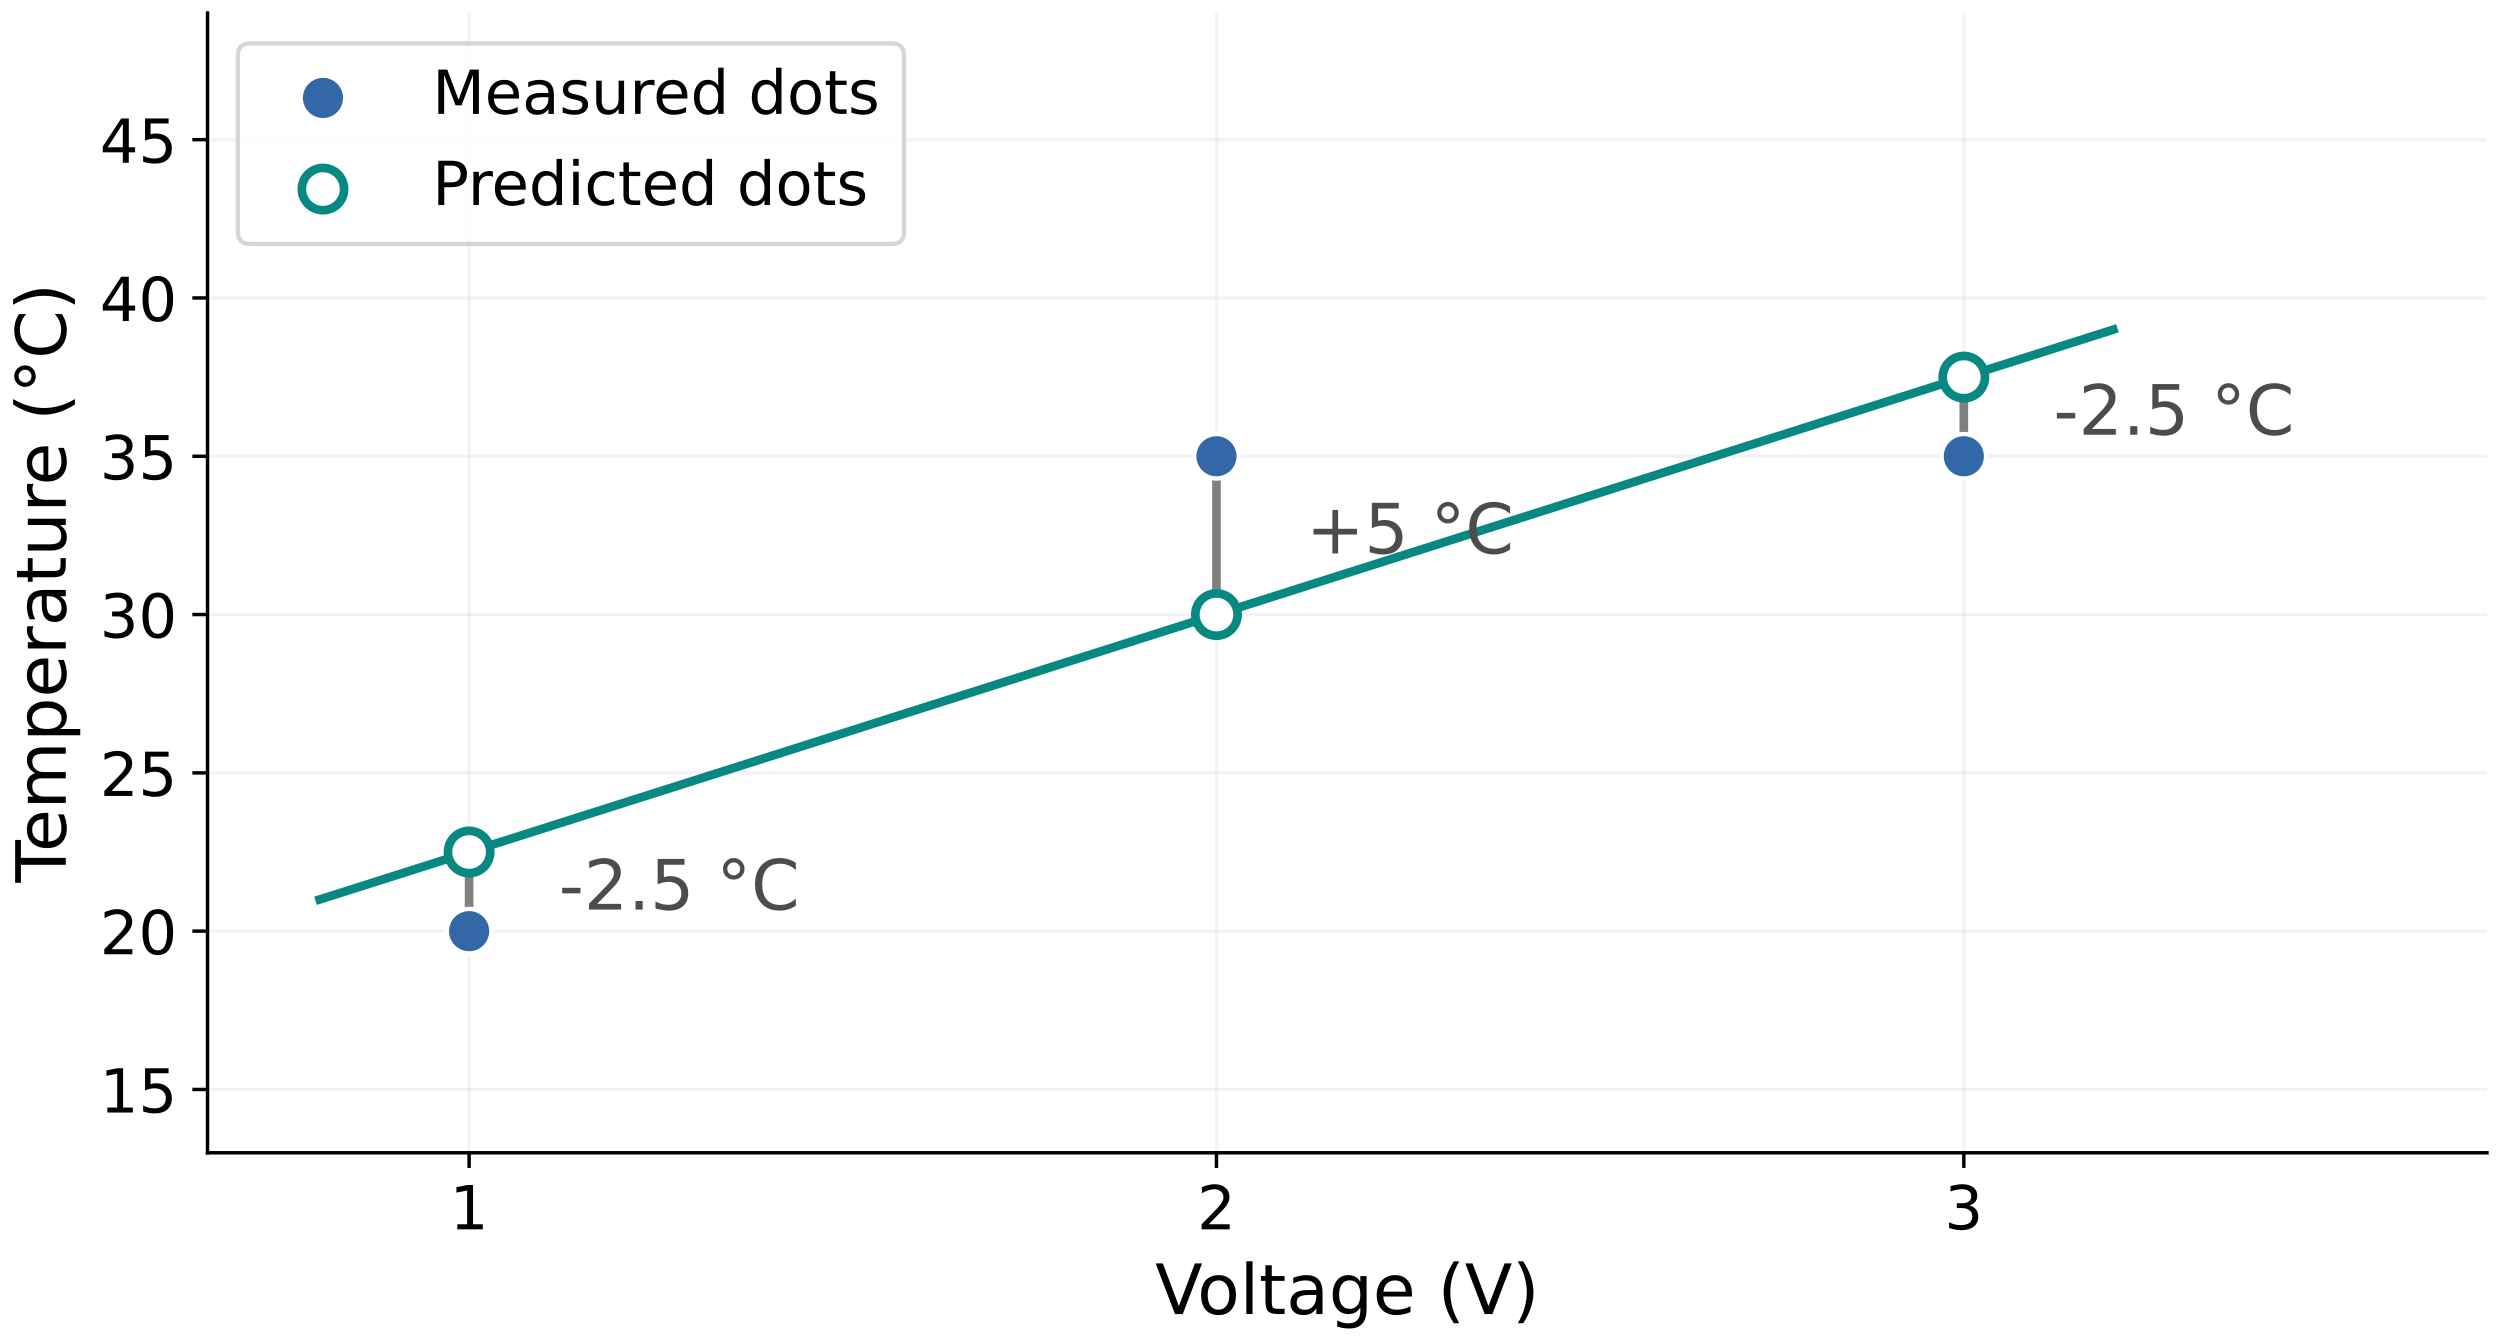
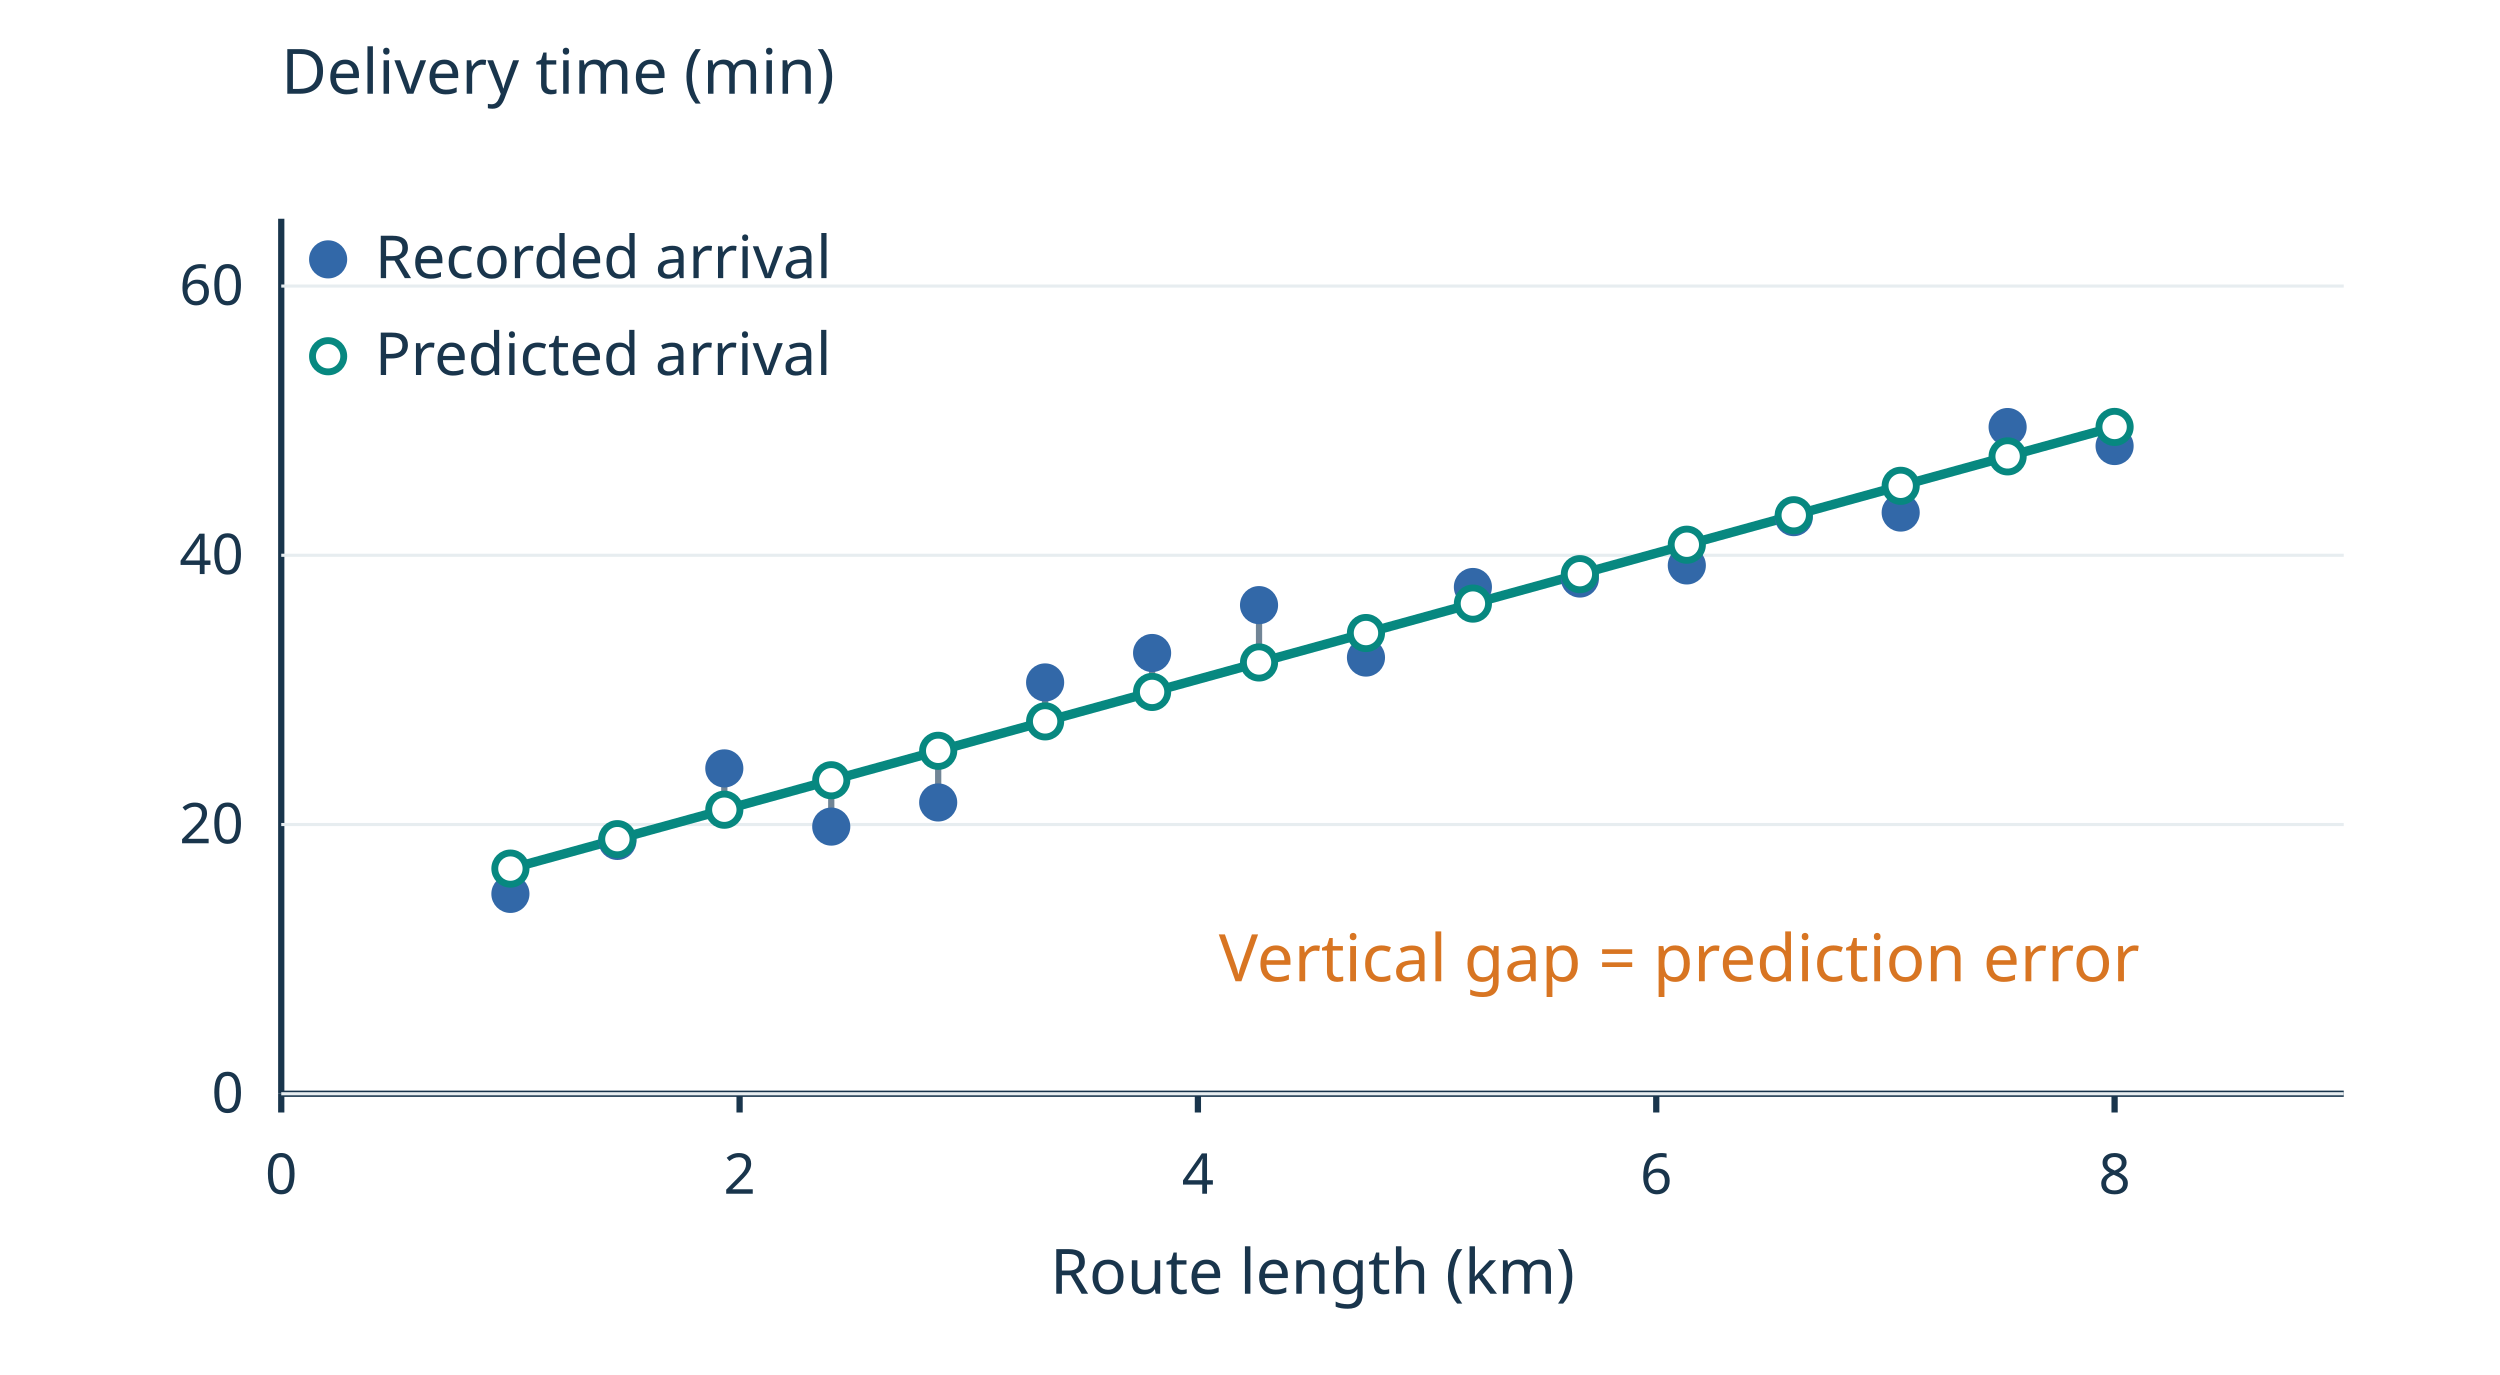
- <svg xmlns="http://www.w3.org/2000/svg" xmlns:xlink="http://www.w3.org/1999/xlink" width="576pt" height="309.6pt" viewBox="0 0 576 309.6" version="1.1">
-   <defs>
-     <style type="text/css">*{stroke-linejoin: round; stroke-linecap: butt}</style>
-   </defs>
-   <g id="figure_1">
-     <g id="patch_1">
-       <path d="M 0 309.6  L 576 309.6  L 576 0  L 0 0  z " style="fill: #ffffff" />
-     </g>
-     <g id="axes_1">
-       <g id="patch_2">
-         <path d="M 47.815 265.599  L 573 265.599  L 573 3  L 47.815 3  z " style="fill: #ffffff" />
-       </g>
-       <g id="matplotlib.axis_1">
-         <g id="xtick_1">
-           <g id="line2d_1">
-             <path d="M 108.082 265.599  L 108.082 3  " clip-path="url(#p84c75059da)" style="fill: none; stroke: #b0b0b0; stroke-opacity: 0.15; stroke-width: 0.8; stroke-linecap: square" />
-           </g>
-           <g id="line2d_2">
-             <defs>
-               <path id="m93c622a439" d="M 0 0  L 0 3.5  " style="stroke: #000000; stroke-width: 0.8" />
-             </defs>
-             <g>
-               <use xlink:href="#m93c622a439" x="108.082" y="265.599" style="stroke: #000000; stroke-width: 0.8" />
-             </g>
-           </g>
-           <g id="text_1">
-             <text style="font-size: 14px; font-family: 'DejaVu Sans'; text-anchor: middle" x="108.082" y="283.235" transform="rotate(-0 108.0823 283.2352)">1</text>
-           </g>
-         </g>
-         <g id="xtick_2">
-           <g id="line2d_3">
-             <path d="M 280.274 265.599  L 280.274 3  " clip-path="url(#p84c75059da)" style="fill: none; stroke: #b0b0b0; stroke-opacity: 0.15; stroke-width: 0.8; stroke-linecap: square" />
-           </g>
-           <g id="line2d_4">
-             <g>
-               <use xlink:href="#m93c622a439" x="280.274" y="265.599" style="stroke: #000000; stroke-width: 0.8" />
-             </g>
-           </g>
-           <g id="text_2">
-             <text style="font-size: 14px; font-family: 'DejaVu Sans'; text-anchor: middle" x="280.274" y="283.235" transform="rotate(-0 280.274 283.2352)">2</text>
-           </g>
-         </g>
-         <g id="xtick_3">
-           <g id="line2d_5">
-             <path d="M 452.466 265.599  L 452.466 3  " clip-path="url(#p84c75059da)" style="fill: none; stroke: #b0b0b0; stroke-opacity: 0.15; stroke-width: 0.8; stroke-linecap: square" />
-           </g>
-           <g id="line2d_6">
-             <g>
-               <use xlink:href="#m93c622a439" x="452.466" y="265.599" style="stroke: #000000; stroke-width: 0.8" />
-             </g>
-           </g>
-           <g id="text_3">
-             <text style="font-size: 14px; font-family: 'DejaVu Sans'; text-anchor: middle" x="452.466" y="283.235" transform="rotate(-0 452.4656 283.2352)">3</text>
-           </g>
-         </g>
-         <g id="text_4">
-           <text style="font-size: 16px; font-family: 'DejaVu Sans'; text-anchor: middle" x="310.408" y="302.756" transform="rotate(-0 310.4075 302.756)">Voltage (V)</text>
-         </g>
-       </g>
-       <g id="matplotlib.axis_2">
-         <g id="ytick_1">
-           <g id="line2d_7">
-             <path d="M 47.815 251.01  L 573 251.01  " clip-path="url(#p84c75059da)" style="fill: none; stroke: #b0b0b0; stroke-opacity: 0.15; stroke-width: 0.8; stroke-linecap: square" />
-           </g>
-           <g id="line2d_8">
-             <defs>
-               <path id="m3d1ef0d036" d="M 0 0  L -3.5 0  " style="stroke: #000000; stroke-width: 0.8" />
-             </defs>
-             <g>
-               <use xlink:href="#m3d1ef0d036" x="47.815" y="251.01" style="stroke: #000000; stroke-width: 0.8" />
-             </g>
-           </g>
-           <g id="text_5">
-             <text style="font-size: 14px; font-family: 'DejaVu Sans'; text-anchor: end" x="40.815" y="256.328" transform="rotate(-0 40.81524 256.3281)">15</text>
-           </g>
-         </g>
-         <g id="ytick_2">
-           <g id="line2d_9">
-             <path d="M 47.815 214.538  L 573 214.538  " clip-path="url(#p84c75059da)" style="fill: none; stroke: #b0b0b0; stroke-opacity: 0.15; stroke-width: 0.8; stroke-linecap: square" />
-           </g>
-           <g id="line2d_10">
-             <g>
-               <use xlink:href="#m3d1ef0d036" x="47.815" y="214.538" style="stroke: #000000; stroke-width: 0.8" />
-             </g>
-           </g>
-           <g id="text_6">
-             <text style="font-size: 14px; font-family: 'DejaVu Sans'; text-anchor: end" x="40.815" y="219.856" transform="rotate(-0 40.81524 219.8561)">20</text>
-           </g>
-         </g>
-         <g id="ytick_3">
-           <g id="line2d_11">
-             <path d="M 47.815 178.066  L 573 178.066  " clip-path="url(#p84c75059da)" style="fill: none; stroke: #b0b0b0; stroke-opacity: 0.15; stroke-width: 0.8; stroke-linecap: square" />
-           </g>
-           <g id="line2d_12">
-             <g>
-               <use xlink:href="#m3d1ef0d036" x="47.815" y="178.066" style="stroke: #000000; stroke-width: 0.8" />
-             </g>
-           </g>
-           <g id="text_7">
-             <text style="font-size: 14px; font-family: 'DejaVu Sans'; text-anchor: end" x="40.815" y="183.384" transform="rotate(-0 40.81524 183.3841)">25</text>
-           </g>
-         </g>
-         <g id="ytick_4">
-           <g id="line2d_13">
-             <path d="M 47.815 141.594  L 573 141.594  " clip-path="url(#p84c75059da)" style="fill: none; stroke: #b0b0b0; stroke-opacity: 0.15; stroke-width: 0.8; stroke-linecap: square" />
-           </g>
-           <g id="line2d_14">
-             <g>
-               <use xlink:href="#m3d1ef0d036" x="47.815" y="141.594" style="stroke: #000000; stroke-width: 0.8" />
-             </g>
-           </g>
-           <g id="text_8">
-             <text style="font-size: 14px; font-family: 'DejaVu Sans'; text-anchor: end" x="40.815" y="146.912" transform="rotate(-0 40.81524 146.9121)">30</text>
-           </g>
-         </g>
-         <g id="ytick_5">
-           <g id="line2d_15">
-             <path d="M 47.815 105.122  L 573 105.122  " clip-path="url(#p84c75059da)" style="fill: none; stroke: #b0b0b0; stroke-opacity: 0.15; stroke-width: 0.8; stroke-linecap: square" />
-           </g>
-           <g id="line2d_16">
-             <g>
-               <use xlink:href="#m3d1ef0d036" x="47.815" y="105.122" style="stroke: #000000; stroke-width: 0.8" />
-             </g>
-           </g>
-           <g id="text_9">
-             <text style="font-size: 14px; font-family: 'DejaVu Sans'; text-anchor: end" x="40.815" y="110.44" transform="rotate(-0 40.81524 110.4401)">35</text>
-           </g>
-         </g>
-         <g id="ytick_6">
-           <g id="line2d_17">
-             <path d="M 47.815 68.65  L 573 68.65  " clip-path="url(#p84c75059da)" style="fill: none; stroke: #b0b0b0; stroke-opacity: 0.15; stroke-width: 0.8; stroke-linecap: square" />
-           </g>
-           <g id="line2d_18">
-             <g>
-               <use xlink:href="#m3d1ef0d036" x="47.815" y="68.65" style="stroke: #000000; stroke-width: 0.8" />
-             </g>
-           </g>
-           <g id="text_10">
-             <text style="font-size: 14px; font-family: 'DejaVu Sans'; text-anchor: end" x="40.815" y="73.968" transform="rotate(-0 40.81524 73.96817)">40</text>
-           </g>
-         </g>
-         <g id="ytick_7">
-           <g id="line2d_19">
-             <path d="M 47.815 32.178  L 573 32.178  " clip-path="url(#p84c75059da)" style="fill: none; stroke: #b0b0b0; stroke-opacity: 0.15; stroke-width: 0.8; stroke-linecap: square" />
-           </g>
-           <g id="line2d_20">
-             <g>
-               <use xlink:href="#m3d1ef0d036" x="47.815" y="32.178" style="stroke: #000000; stroke-width: 0.8" />
-             </g>
-           </g>
-           <g id="text_11">
-             <text style="font-size: 14px; font-family: 'DejaVu Sans'; text-anchor: end" x="40.815" y="37.496" transform="rotate(-0 40.81524 37.49618)">45</text>
-           </g>
-         </g>
-         <g id="text_12">
-           <text style="font-size: 16px; font-family: 'DejaVu Sans'; text-anchor: middle" x="15.156" y="134.299" transform="rotate(-90 15.15649 134.2994)">Temperature (°C)</text>
-         </g>
-       </g>
-       <g id="line2d_21">
-         <path d="M 73.644 207.243  L 486.904 75.944  " clip-path="url(#p84c75059da)" style="fill: none; stroke: #078880; stroke-width: 2; stroke-linecap: square" />
-       </g>
-       <g id="LineCollection_1">
-         <path d="M 108.082 196.302  L 108.082 214.538  " clip-path="url(#p84c75059da)" style="fill: none; stroke: #808080; stroke-width: 2" />
-         <path d="M 280.274 141.594  L 280.274 105.122  " clip-path="url(#p84c75059da)" style="fill: none; stroke: #808080; stroke-width: 2" />
-         <path d="M 452.466 86.886  L 452.466 105.122  " clip-path="url(#p84c75059da)" style="fill: none; stroke: #808080; stroke-width: 2" />
-       </g>
-       <g id="patch_3">
-         <path d="M 47.815 265.599  L 47.815 3  " style="fill: none; stroke: #000000; stroke-width: 0.8; stroke-linejoin: miter; stroke-linecap: square" />
-       </g>
-       <g id="patch_4">
-         <path d="M 47.815 265.599  L 573 265.599  " style="fill: none; stroke: #000000; stroke-width: 0.8; stroke-linejoin: miter; stroke-linecap: square" />
-       </g>
-       <g id="text_13">
-         <text style="font-size: 16px; font-family: 'DejaVu Sans'; text-anchor: start; fill: #4c4c4c" x="128.745" y="209.576" transform="rotate(-0 128.7453 209.576)">-2.5 °C</text>
-       </g>
-       <g id="text_14">
-         <text style="font-size: 16px; font-family: 'DejaVu Sans'; text-anchor: start; fill: #4c4c4c" x="300.937" y="127.514" transform="rotate(-0 300.937 127.514)">+5 °C</text>
-       </g>
-       <g id="text_15">
-         <text style="font-size: 16px; font-family: 'DejaVu Sans'; text-anchor: start; fill: #4c4c4c" x="473.129" y="100.16" transform="rotate(-0 473.1286 100.16)">-2.5 °C</text>
-       </g>
-       <g id="PathCollection_1">
-         <defs>
-           <path id="me2dd082564" d="M 0 5.123  C 1.359 5.123 2.662 4.584 3.623 3.623  C 4.584 2.662 5.123 1.359 5.123 0  C 5.123 -1.359 4.584 -2.662 3.623 -3.623  C 2.662 -4.584 1.359 -5.123 0 -5.123  C -1.359 -5.123 -2.662 -4.584 -3.623 -3.623  C -4.584 -2.662 -5.123 -1.359 -5.123 0  C -5.123 1.359 -4.584 2.662 -3.623 3.623  C -2.662 4.584 -1.359 5.123 0 5.123  z " style="stroke: #ffffff" />
-         </defs>
-         <g clip-path="url(#p84c75059da)">
-           <use xlink:href="#me2dd082564" x="108.082" y="214.538" style="fill: #3268a8; stroke: #ffffff" />
-           <use xlink:href="#me2dd082564" x="280.274" y="105.122" style="fill: #3268a8; stroke: #ffffff" />
-           <use xlink:href="#me2dd082564" x="452.466" y="105.122" style="fill: #3268a8; stroke: #ffffff" />
-         </g>
-       </g>
-       <g id="legend_1">
-         <g id="patch_5">
-           <path d="M 57.615 56.202  L 205.488 56.202  Q 208.288 56.202 208.288 53.402  L 208.288 12.8  Q 208.288 10 205.488 10  L 57.615 10  Q 54.815 10 54.815 12.8  L 54.815 53.402  Q 54.815 56.202 57.615 56.202  z " style="fill: #ffffff; opacity: 0.8; stroke: #cccccc; stroke-linejoin: miter" />
-         </g>
-         <g id="PathCollection_2">
-           <g>
-             <use xlink:href="#me2dd082564" x="74.415" y="22.563" style="fill: #3268a8; stroke: #ffffff" />
-           </g>
-         </g>
-         <g id="text_16">
-           <text style="font-size: 14px; font-family: 'DejaVu Sans'; text-anchor: start" x="99.615" y="26.238" transform="rotate(-0 99.61524 26.23805)">Measured dots</text>
-         </g>
-         <g id="PathCollection_3">
-           <defs>
-             <path id="m6c0b1b934b" d="M 0 4.873  C 1.292 4.873 2.532 4.36 3.446 3.446  C 4.36 2.532 4.873 1.292 4.873 0  C 4.873 -1.292 4.36 -2.532 3.446 -3.446  C 2.532 -4.36 1.292 -4.873 0 -4.873  C -1.292 -4.873 -2.532 -4.36 -3.446 -3.446  C -4.36 -2.532 -4.873 -1.292 -4.873 0  C -4.873 1.292 -4.36 2.532 -3.446 3.446  C -2.532 4.36 -1.292 4.873 0 4.873  z " style="stroke: #078880; stroke-width: 2" />
-           </defs>
-           <g>
-             <use xlink:href="#m6c0b1b934b" x="74.415" y="43.564" style="fill: #ffffff; stroke: #078880; stroke-width: 2" />
-           </g>
-         </g>
-         <g id="text_17">
-           <text style="font-size: 14px; font-family: 'DejaVu Sans'; text-anchor: start" x="99.615" y="47.239" transform="rotate(-0 99.61524 47.23915)">Predicted dots</text>
-         </g>
-       </g>
-       <g id="PathCollection_4">
-         <g clip-path="url(#p84c75059da)">
-           <use xlink:href="#m6c0b1b934b" x="108.082" y="196.302" style="fill: #ffffff; stroke: #078880; stroke-width: 2" />
-           <use xlink:href="#m6c0b1b934b" x="280.274" y="141.594" style="fill: #ffffff; stroke: #078880; stroke-width: 2" />
-           <use xlink:href="#m6c0b1b934b" x="452.466" y="86.886" style="fill: #ffffff; stroke: #078880; stroke-width: 2" />
-         </g>
-       </g>
-     </g>
-   </g>
-   <defs>
-     <clipPath id="p84c75059da">
-       <rect x="47.815" y="3" width="525.185" height="262.598" />
-     </clipPath>
-   </defs>
+ <svg xmlns="http://www.w3.org/2000/svg" width="800" height="440" viewBox="0 0 800 440" role="img" aria-labelledby="desc">
+   <style>text {font-family: sans-serif;}</style>
+   <rect width="800" height="440" fill="white" />
+   <text x="90.00" y="30.00" font-size="20" fill="#19354c" text-anchor="start">Delivery time (min)</text>
+   <line x1="90.00" y1="70.00" x2="90.00" y2="350.00" stroke="#19354c" stroke-width="2" />
+   <line x1="90.00" y1="350.00" x2="750.00" y2="350.00" stroke="#19354c" stroke-width="2" />
+   <line x1="90.00" y1="350.00" x2="90.00" y2="356.00" stroke="#19354c" stroke-width="2" />
+   <text x="90.00" y="382.00" font-size="18" fill="#19354c" text-anchor="middle">0</text>
+   <line x1="236.67" y1="350.00" x2="236.67" y2="356.00" stroke="#19354c" stroke-width="2" />
+   <text x="236.67" y="382.00" font-size="18" fill="#19354c" text-anchor="middle">2</text>
+   <line x1="383.33" y1="350.00" x2="383.33" y2="356.00" stroke="#19354c" stroke-width="2" />
+   <text x="383.33" y="382.00" font-size="18" fill="#19354c" text-anchor="middle">4</text>
+   <line x1="530.00" y1="350.00" x2="530.00" y2="356.00" stroke="#19354c" stroke-width="2" />
+   <text x="530.00" y="382.00" font-size="18" fill="#19354c" text-anchor="middle">6</text>
+   <line x1="676.67" y1="350.00" x2="676.67" y2="356.00" stroke="#19354c" stroke-width="2" />
+   <text x="676.67" y="382.00" font-size="18" fill="#19354c" text-anchor="middle">8</text>
+   <line x1="90.00" y1="350.00" x2="750.00" y2="350.00" stroke="#e7edf0" stroke-width="1" />
+   <text x="78.00" y="356.00" font-size="18" fill="#19354c" text-anchor="end">0</text>
+   <line x1="90.00" y1="263.85" x2="750.00" y2="263.85" stroke="#e7edf0" stroke-width="1" />
+   <text x="78.00" y="269.85" font-size="18" fill="#19354c" text-anchor="end">20</text>
+   <line x1="90.00" y1="177.69" x2="750.00" y2="177.69" stroke="#e7edf0" stroke-width="1" />
+   <text x="78.00" y="183.69" font-size="18" fill="#19354c" text-anchor="end">40</text>
+   <line x1="90.00" y1="91.54" x2="750.00" y2="91.54" stroke="#e7edf0" stroke-width="1" />
+   <text x="78.00" y="97.54" font-size="18" fill="#19354c" text-anchor="end">60</text>
+   <text x="420.00" y="414.00" font-size="20" fill="#19354c" text-anchor="middle">Route length (km)</text>
+   <path d="M163.33,277.95 L197.56,268.53 L231.78,259.11 L266.00,249.68 L300.22,240.26 L334.44,230.84 L368.67,221.42 L402.89,211.99 L437.11,202.57 L471.33,193.15 L505.56,183.73 L539.78,174.31 L574.00,164.88 L608.22,155.46 L642.44,146.04 L676.67,136.62" fill="none" stroke="#078880" stroke-width="3" />
+   <line x1="163.33" y1="286.05" x2="163.33" y2="277.95" stroke="#718596" stroke-width="2" />
+   <circle cx="163.33" cy="286.05" r="5" fill="#3268a8" stroke="#3268a8" stroke-width="2.2" />
+   <circle cx="163.33" cy="277.95" r="5" fill="white" stroke="#078880" stroke-width="2.2" />
+   <line x1="197.56" y1="269.10" x2="197.56" y2="268.53" stroke="#718596" stroke-width="2" />
+   <circle cx="197.56" cy="269.10" r="5" fill="#3268a8" stroke="#3268a8" stroke-width="2.2" />
+   <circle cx="197.56" cy="268.53" r="5" fill="white" stroke="#078880" stroke-width="2.2" />
+   <line x1="231.78" y1="245.89" x2="231.78" y2="259.11" stroke="#718596" stroke-width="2" />
+   <circle cx="231.78" cy="245.89" r="5" fill="#3268a8" stroke="#3268a8" stroke-width="2.2" />
+   <circle cx="231.78" cy="259.11" r="5" fill="white" stroke="#078880" stroke-width="2.2" />
+   <line x1="266.00" y1="264.51" x2="266.00" y2="249.68" stroke="#718596" stroke-width="2" />
+   <circle cx="266.00" cy="264.51" r="5" fill="#3268a8" stroke="#3268a8" stroke-width="2.2" />
+   <circle cx="266.00" cy="249.68" r="5" fill="white" stroke="#078880" stroke-width="2.2" />
+   <line x1="300.22" y1="256.79" x2="300.22" y2="240.26" stroke="#718596" stroke-width="2" />
+   <circle cx="300.22" cy="256.79" r="5" fill="#3268a8" stroke="#3268a8" stroke-width="2.2" />
+   <circle cx="300.22" cy="240.26" r="5" fill="white" stroke="#078880" stroke-width="2.2" />
+   <line x1="334.44" y1="218.38" x2="334.44" y2="230.84" stroke="#718596" stroke-width="2" />
+   <circle cx="334.44" cy="218.38" r="5" fill="#3268a8" stroke="#3268a8" stroke-width="2.2" />
+   <circle cx="334.44" cy="230.84" r="5" fill="white" stroke="#078880" stroke-width="2.2" />
+   <line x1="368.67" y1="208.96" x2="368.67" y2="221.42" stroke="#718596" stroke-width="2" />
+   <circle cx="368.67" cy="208.96" r="5" fill="#3268a8" stroke="#3268a8" stroke-width="2.2" />
+   <circle cx="368.67" cy="221.42" r="5" fill="white" stroke="#078880" stroke-width="2.2" />
+   <line x1="402.89" y1="193.64" x2="402.89" y2="211.99" stroke="#718596" stroke-width="2" />
+   <circle cx="402.89" cy="193.64" r="5" fill="#3268a8" stroke="#3268a8" stroke-width="2.2" />
+   <circle cx="402.89" cy="211.99" r="5" fill="white" stroke="#078880" stroke-width="2.2" />
+   <line x1="437.11" y1="210.42" x2="437.11" y2="202.57" stroke="#718596" stroke-width="2" />
+   <circle cx="437.11" cy="210.42" r="5" fill="#3268a8" stroke="#3268a8" stroke-width="2.2" />
+   <circle cx="437.11" cy="202.57" r="5" fill="white" stroke="#078880" stroke-width="2.2" />
+   <line x1="471.33" y1="187.84" x2="471.33" y2="193.15" stroke="#718596" stroke-width="2" />
+   <circle cx="471.33" cy="187.84" r="5" fill="#3268a8" stroke="#3268a8" stroke-width="2.2" />
+   <circle cx="471.33" cy="193.15" r="5" fill="white" stroke="#078880" stroke-width="2.2" />
+   <line x1="505.56" y1="185.13" x2="505.56" y2="183.73" stroke="#718596" stroke-width="2" />
+   <circle cx="505.56" cy="185.13" r="5" fill="#3268a8" stroke="#3268a8" stroke-width="2.2" />
+   <circle cx="505.56" cy="183.73" r="5" fill="white" stroke="#078880" stroke-width="2.2" />
+   <line x1="539.78" y1="180.94" x2="539.78" y2="174.31" stroke="#718596" stroke-width="2" />
+   <circle cx="539.78" cy="180.94" r="5" fill="#3268a8" stroke="#3268a8" stroke-width="2.2" />
+   <circle cx="539.78" cy="174.31" r="5" fill="white" stroke="#078880" stroke-width="2.2" />
+   <line x1="574.00" y1="165.48" x2="574.00" y2="164.88" stroke="#718596" stroke-width="2" />
+   <circle cx="574.00" cy="165.48" r="5" fill="#3268a8" stroke="#3268a8" stroke-width="2.2" />
+   <circle cx="574.00" cy="164.88" r="5" fill="white" stroke="#078880" stroke-width="2.2" />
+   <line x1="608.22" y1="164.02" x2="608.22" y2="155.46" stroke="#718596" stroke-width="2" />
+   <circle cx="608.22" cy="164.02" r="5" fill="#3268a8" stroke="#3268a8" stroke-width="2.2" />
+   <circle cx="608.22" cy="155.46" r="5" fill="white" stroke="#078880" stroke-width="2.2" />
+   <line x1="642.44" y1="136.65" x2="642.44" y2="146.04" stroke="#718596" stroke-width="2" />
+   <circle cx="642.44" cy="136.65" r="5" fill="#3268a8" stroke="#3268a8" stroke-width="2.2" />
+   <circle cx="642.44" cy="146.04" r="5" fill="white" stroke="#078880" stroke-width="2.2" />
+   <line x1="676.67" y1="142.73" x2="676.67" y2="136.62" stroke="#718596" stroke-width="2" />
+   <circle cx="676.67" cy="142.73" r="5" fill="#3268a8" stroke="#3268a8" stroke-width="2.2" />
+   <circle cx="676.67" cy="136.62" r="5" fill="white" stroke="#078880" stroke-width="2.2" />
+   <circle cx="105.00" cy="83.00" r="5" fill="#3268a8" stroke="#3268a8" stroke-width="2.2" />
+   <text x="120.00" y="89.00" font-size="19" fill="#19354c" text-anchor="start">Recorded arrival</text>
+   <circle cx="105.00" cy="114.00" r="5" fill="white" stroke="#078880" stroke-width="2.2" />
+   <text x="120.00" y="120.00" font-size="19" fill="#19354c" text-anchor="start">Predicted arrival</text>
+   <text x="390.00" y="314.00" font-size="21" fill="#d87522" text-anchor="start">Vertical gap = prediction error</text>
</svg>
